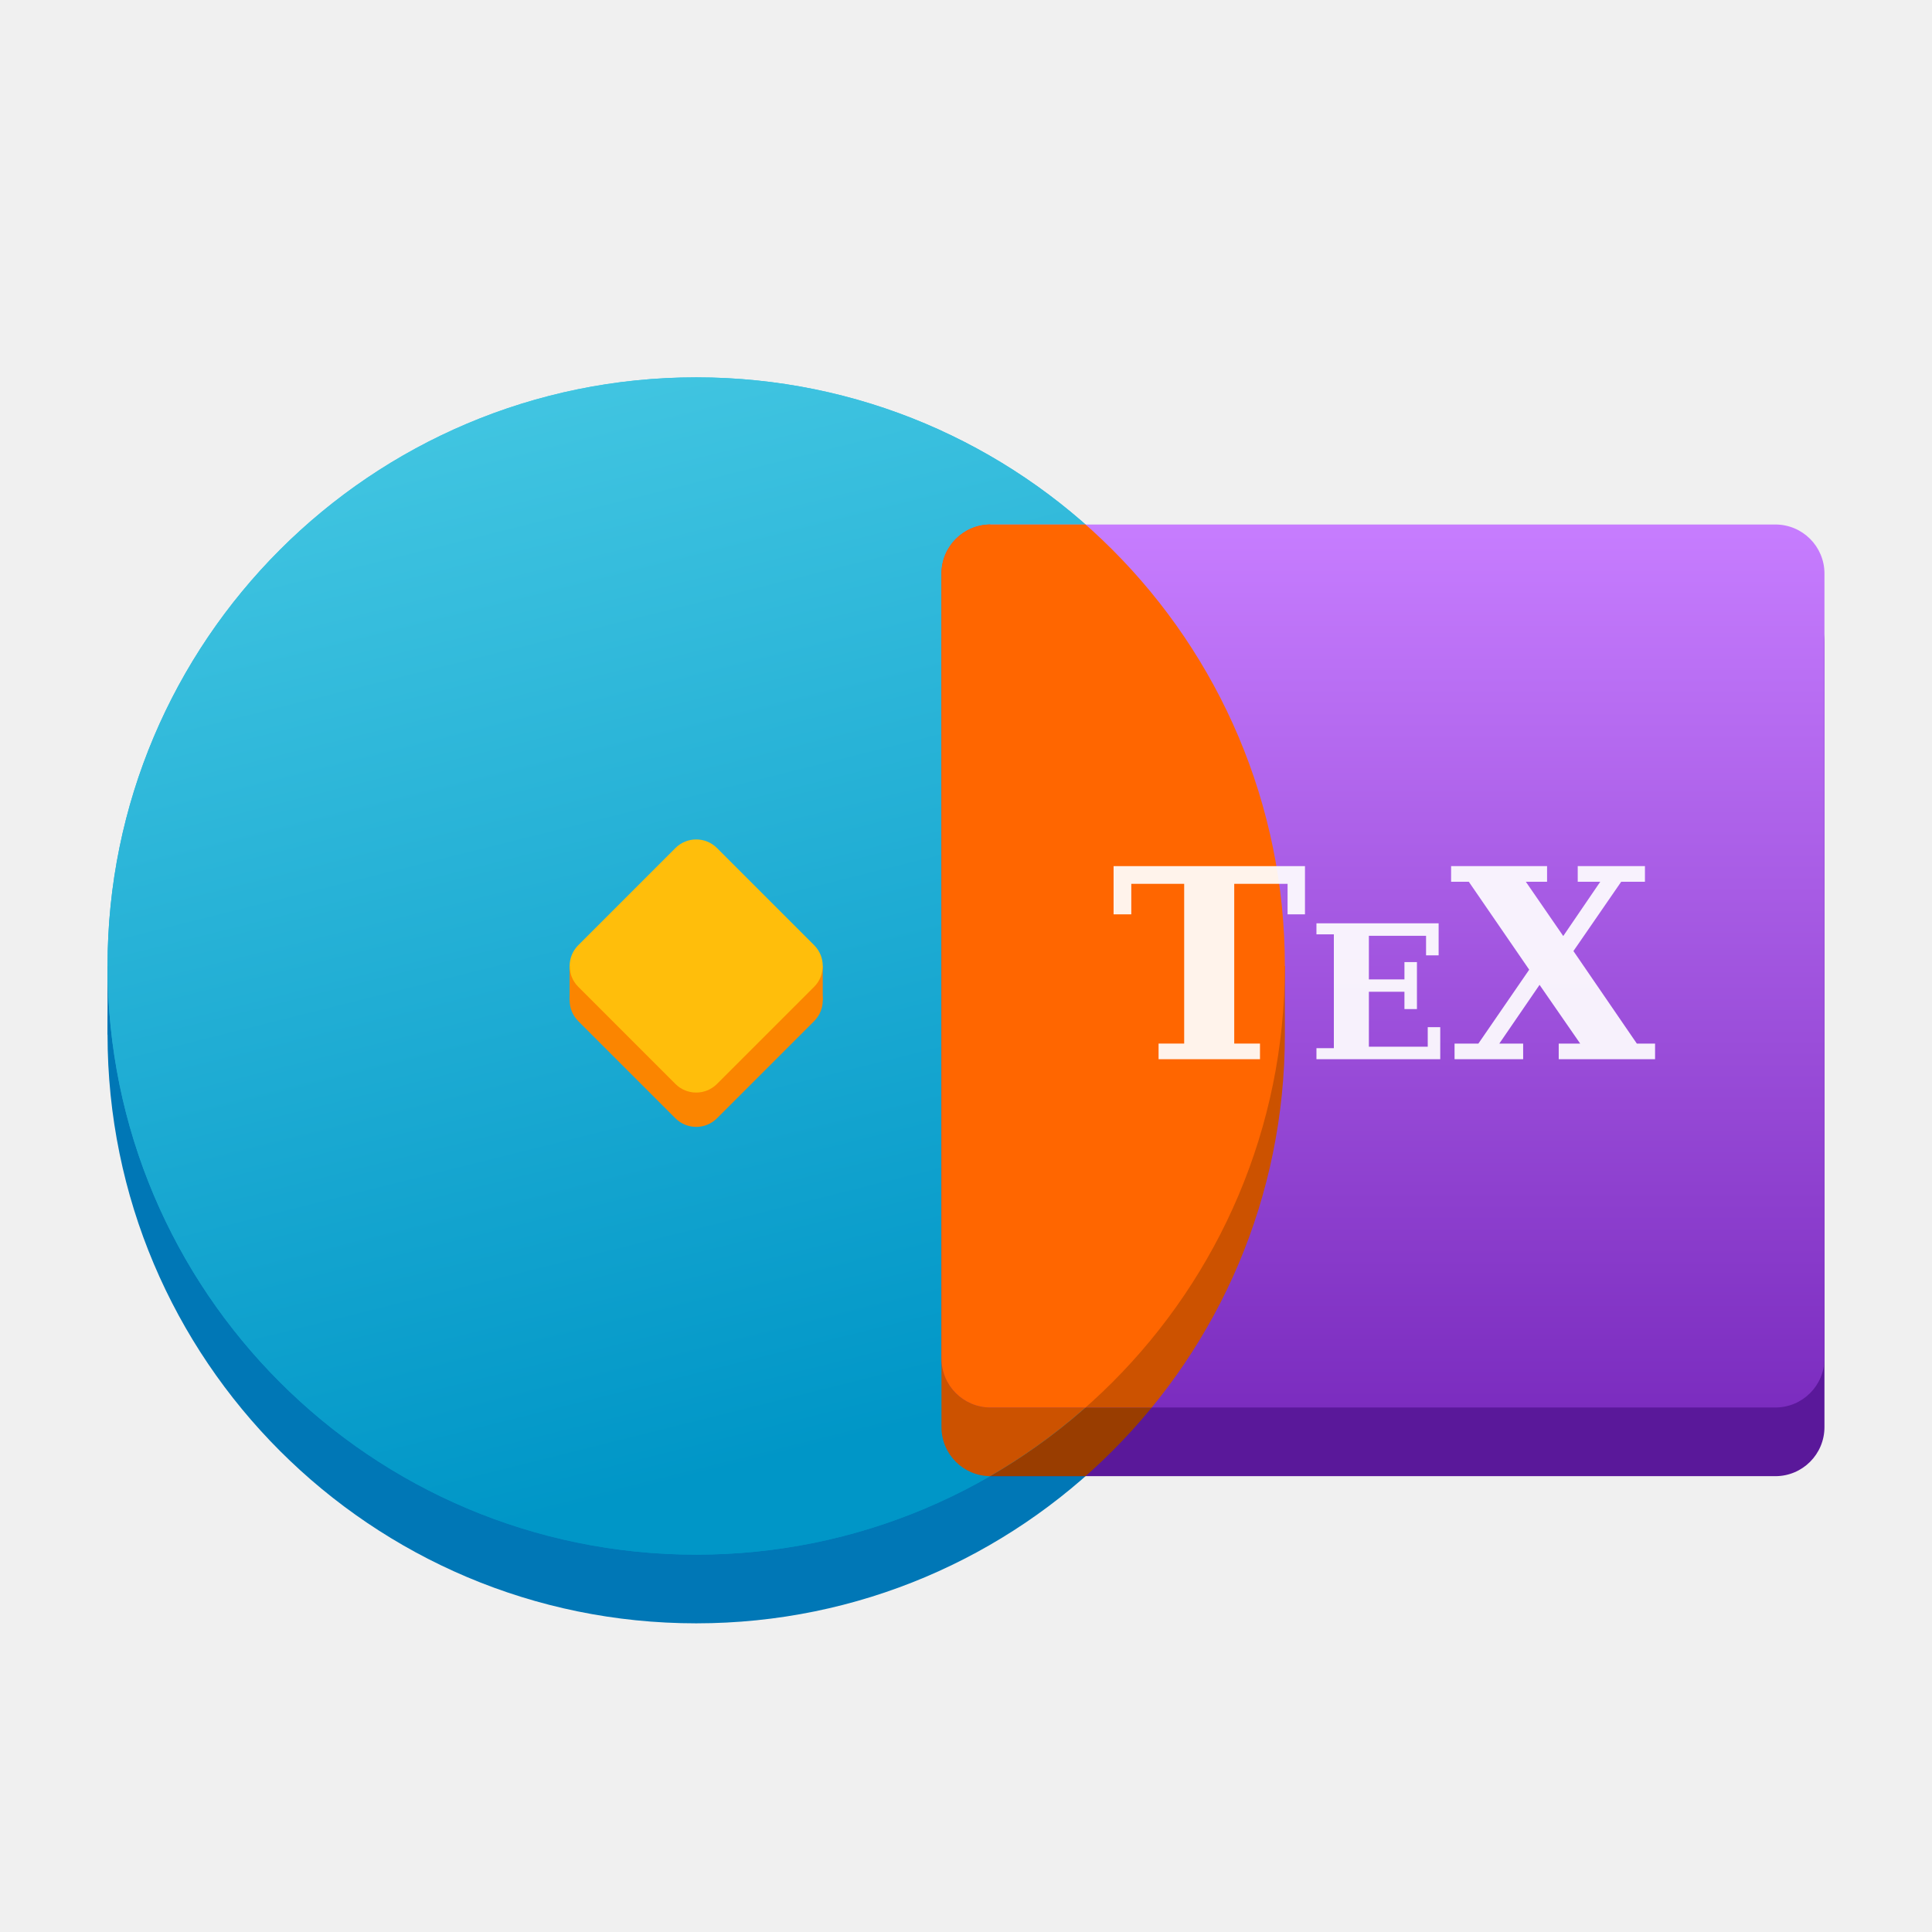
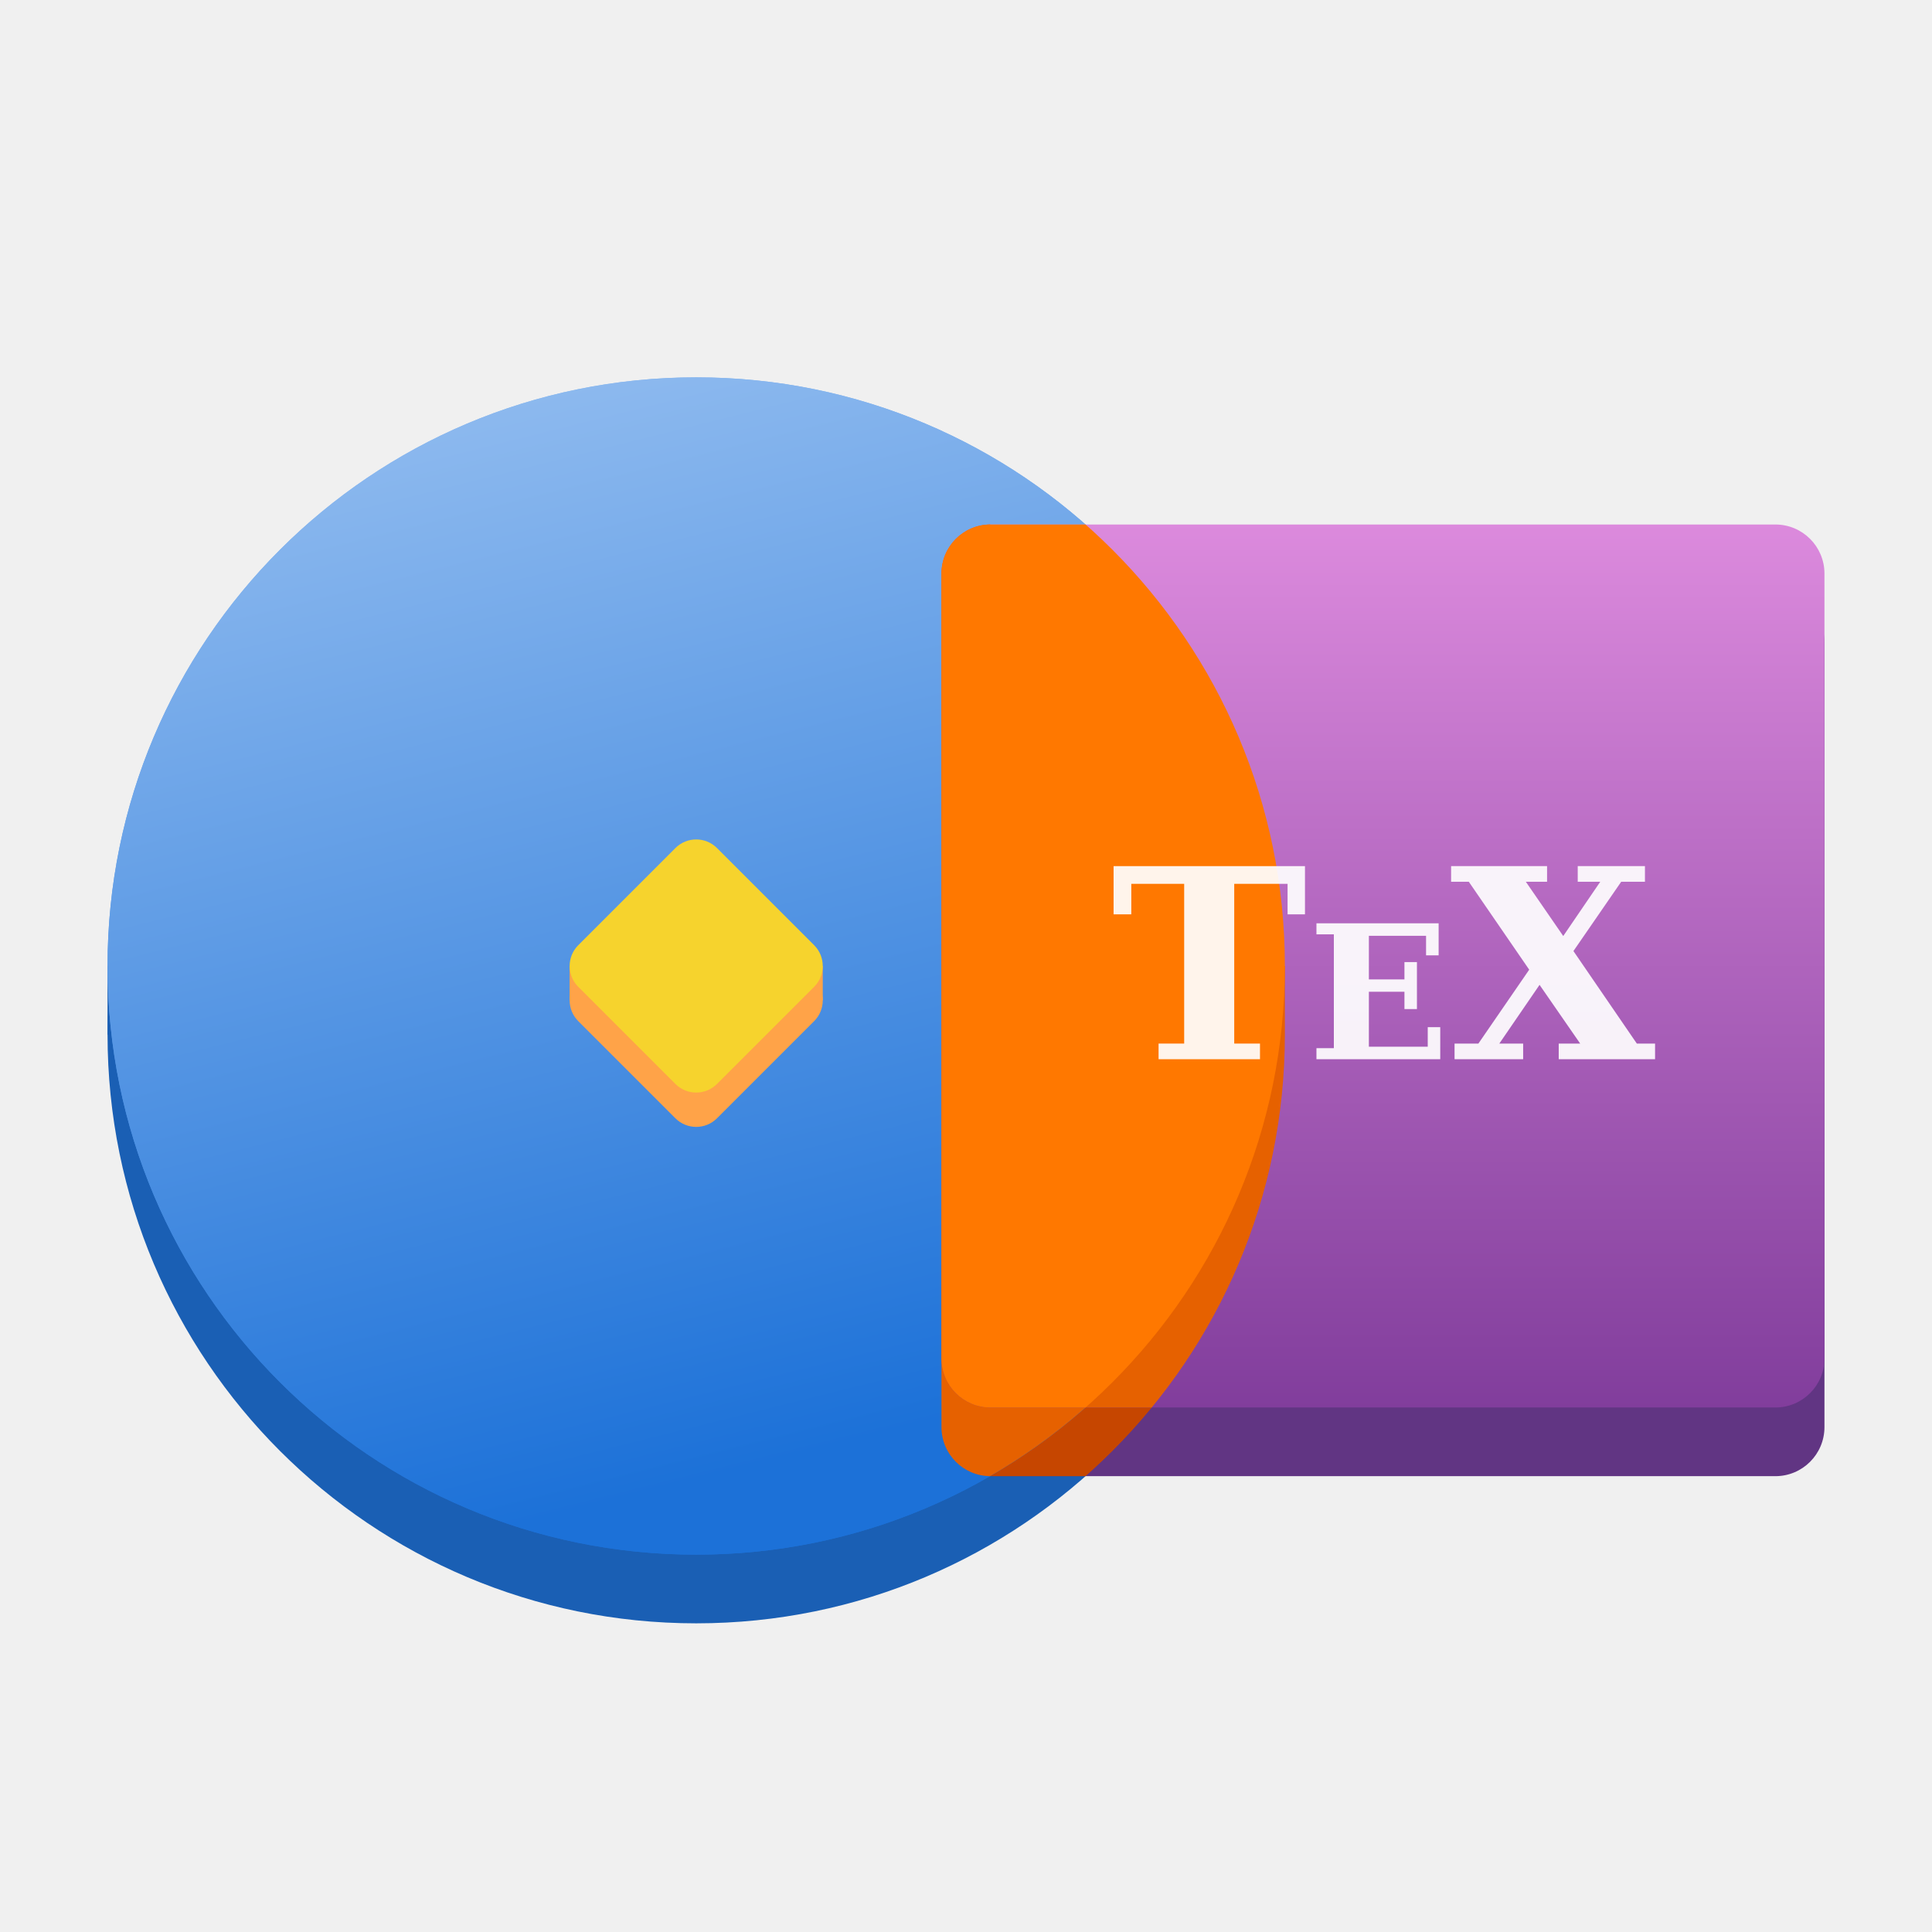
<svg xmlns="http://www.w3.org/2000/svg" width="512" height="512" viewBox="0 0 512 512" version="1.1">
  <defs>
    <linearGradient id="circGrad" x1="0" y1="0" x2="0.25" y2="1">
-       <stop offset="0" stop-color="#48CAE4" />
-       <stop offset="1" stop-color="#0096C7" />
+       <stop offset="0" stop-color="#99c1f1" />
+       <stop offset="1" stop-color="#1c71d8" />
    </linearGradient>
    <linearGradient id="sqGrad" x1="0" y1="0" x2="0" y2="1">
-       <stop offset="0" stop-color="#C77DFF" />
-       <stop offset="1" stop-color="#7B2CBF" />
+       <stop offset="0" stop-color="#dc8add" />
+       <stop offset="1" stop-color="#813d9c" />
    </linearGradient>
    <clipPath id="circClip">
      <circle cx="201" cy="256" r="120" />
    </clipPath>
    <clipPath id="circThickClip">
      <circle cx="201" cy="270" r="120" />
      <rect x="81" y="256" width="240" height="14" />
    </clipPath>
  </defs>
  <g transform="translate(256,256) scale(1.3) translate(-256,-256)">
-     <circle cx="201" cy="270" r="120" fill="#0077B6" />
-     <rect x="81" y="256" width="240" height="14" fill="#0077B6" />
+     <circle cx="201" cy="270" r="120" fill="#1a5fb4" />
+     <rect x="81" y="256" width="240" height="14" fill="#1a5fb4" />
    <circle cx="201" cy="256" r="120" fill="url(#circGrad)" />
-     <rect x="251" y="180" width="180" height="180" rx="10" ry="10" fill="#5A189A" />
+     <rect x="251" y="180" width="180" height="180" rx="10" ry="10" fill="#613583" />
    <g clip-path="url(#circThickClip)">
-       <rect x="251" y="180" width="180" height="180" rx="10" ry="10" fill="#993D00" />
+       <rect x="251" y="180" width="180" height="180" rx="10" ry="10" fill="#c64600" />
    </g>
    <circle cx="201" cy="256" r="120" fill="url(#circGrad)" />
    <g clip-path="url(#circClip)">
-       <rect x="251" y="180" width="180" height="180" rx="10" ry="10" fill="#CC5200" />
+       <rect x="251" y="180" width="180" height="180" rx="10" ry="10" fill="#e66100" />
    </g>
    <rect x="251" y="166" width="180" height="180" rx="10" ry="10" fill="url(#sqGrad)" />
    <g clip-path="url(#circThickClip)">
-       <rect x="251" y="166" width="180" height="180" rx="10" ry="10" fill="#CC5200" />
+       <rect x="251" y="166" width="180" height="180" rx="10" ry="10" fill="#e66100" />
    </g>
    <g clip-path="url(#circClip)">
-       <rect x="251" y="166" width="180" height="180" rx="10" ry="10" fill="#FF6600" />
+       <rect x="251" y="166" width="180" height="180" rx="10" ry="10" fill="#ff7800" />
    </g>
-     <rect x="181" y="243" width="40" height="40" rx="6" ry="6" fill="#FB8500" transform="rotate(45,201,263)" />
-     <rect x="175.201" y="256" width="51.598" height="7" fill="#FB8500" />
-     <rect x="181" y="236" width="40" height="40" rx="6" ry="6" fill="#FFBE0B" transform="rotate(45,201,256)" />
+     <rect x="181" y="243" width="40" height="40" rx="6" ry="6" fill="#ffa348" transform="rotate(45,201,263)" />
+     <rect x="175.201" y="256" width="51.598" height="7" fill="#ffa348" />
+     <rect x="181" y="236" width="40" height="40" rx="6" ry="6" fill="#f6d32d" transform="rotate(45,201,256)" />
    <text x="341" y="275" fill="white" fill-opacity="0.92" font-family="'STIX Two Text', 'DejaVu Serif', 'Noto Serif', serif" font-size="54" font-weight="bold" text-anchor="middle">
    T<tspan font-size="38">E</tspan>X
  </text>
  </g>
</svg>
